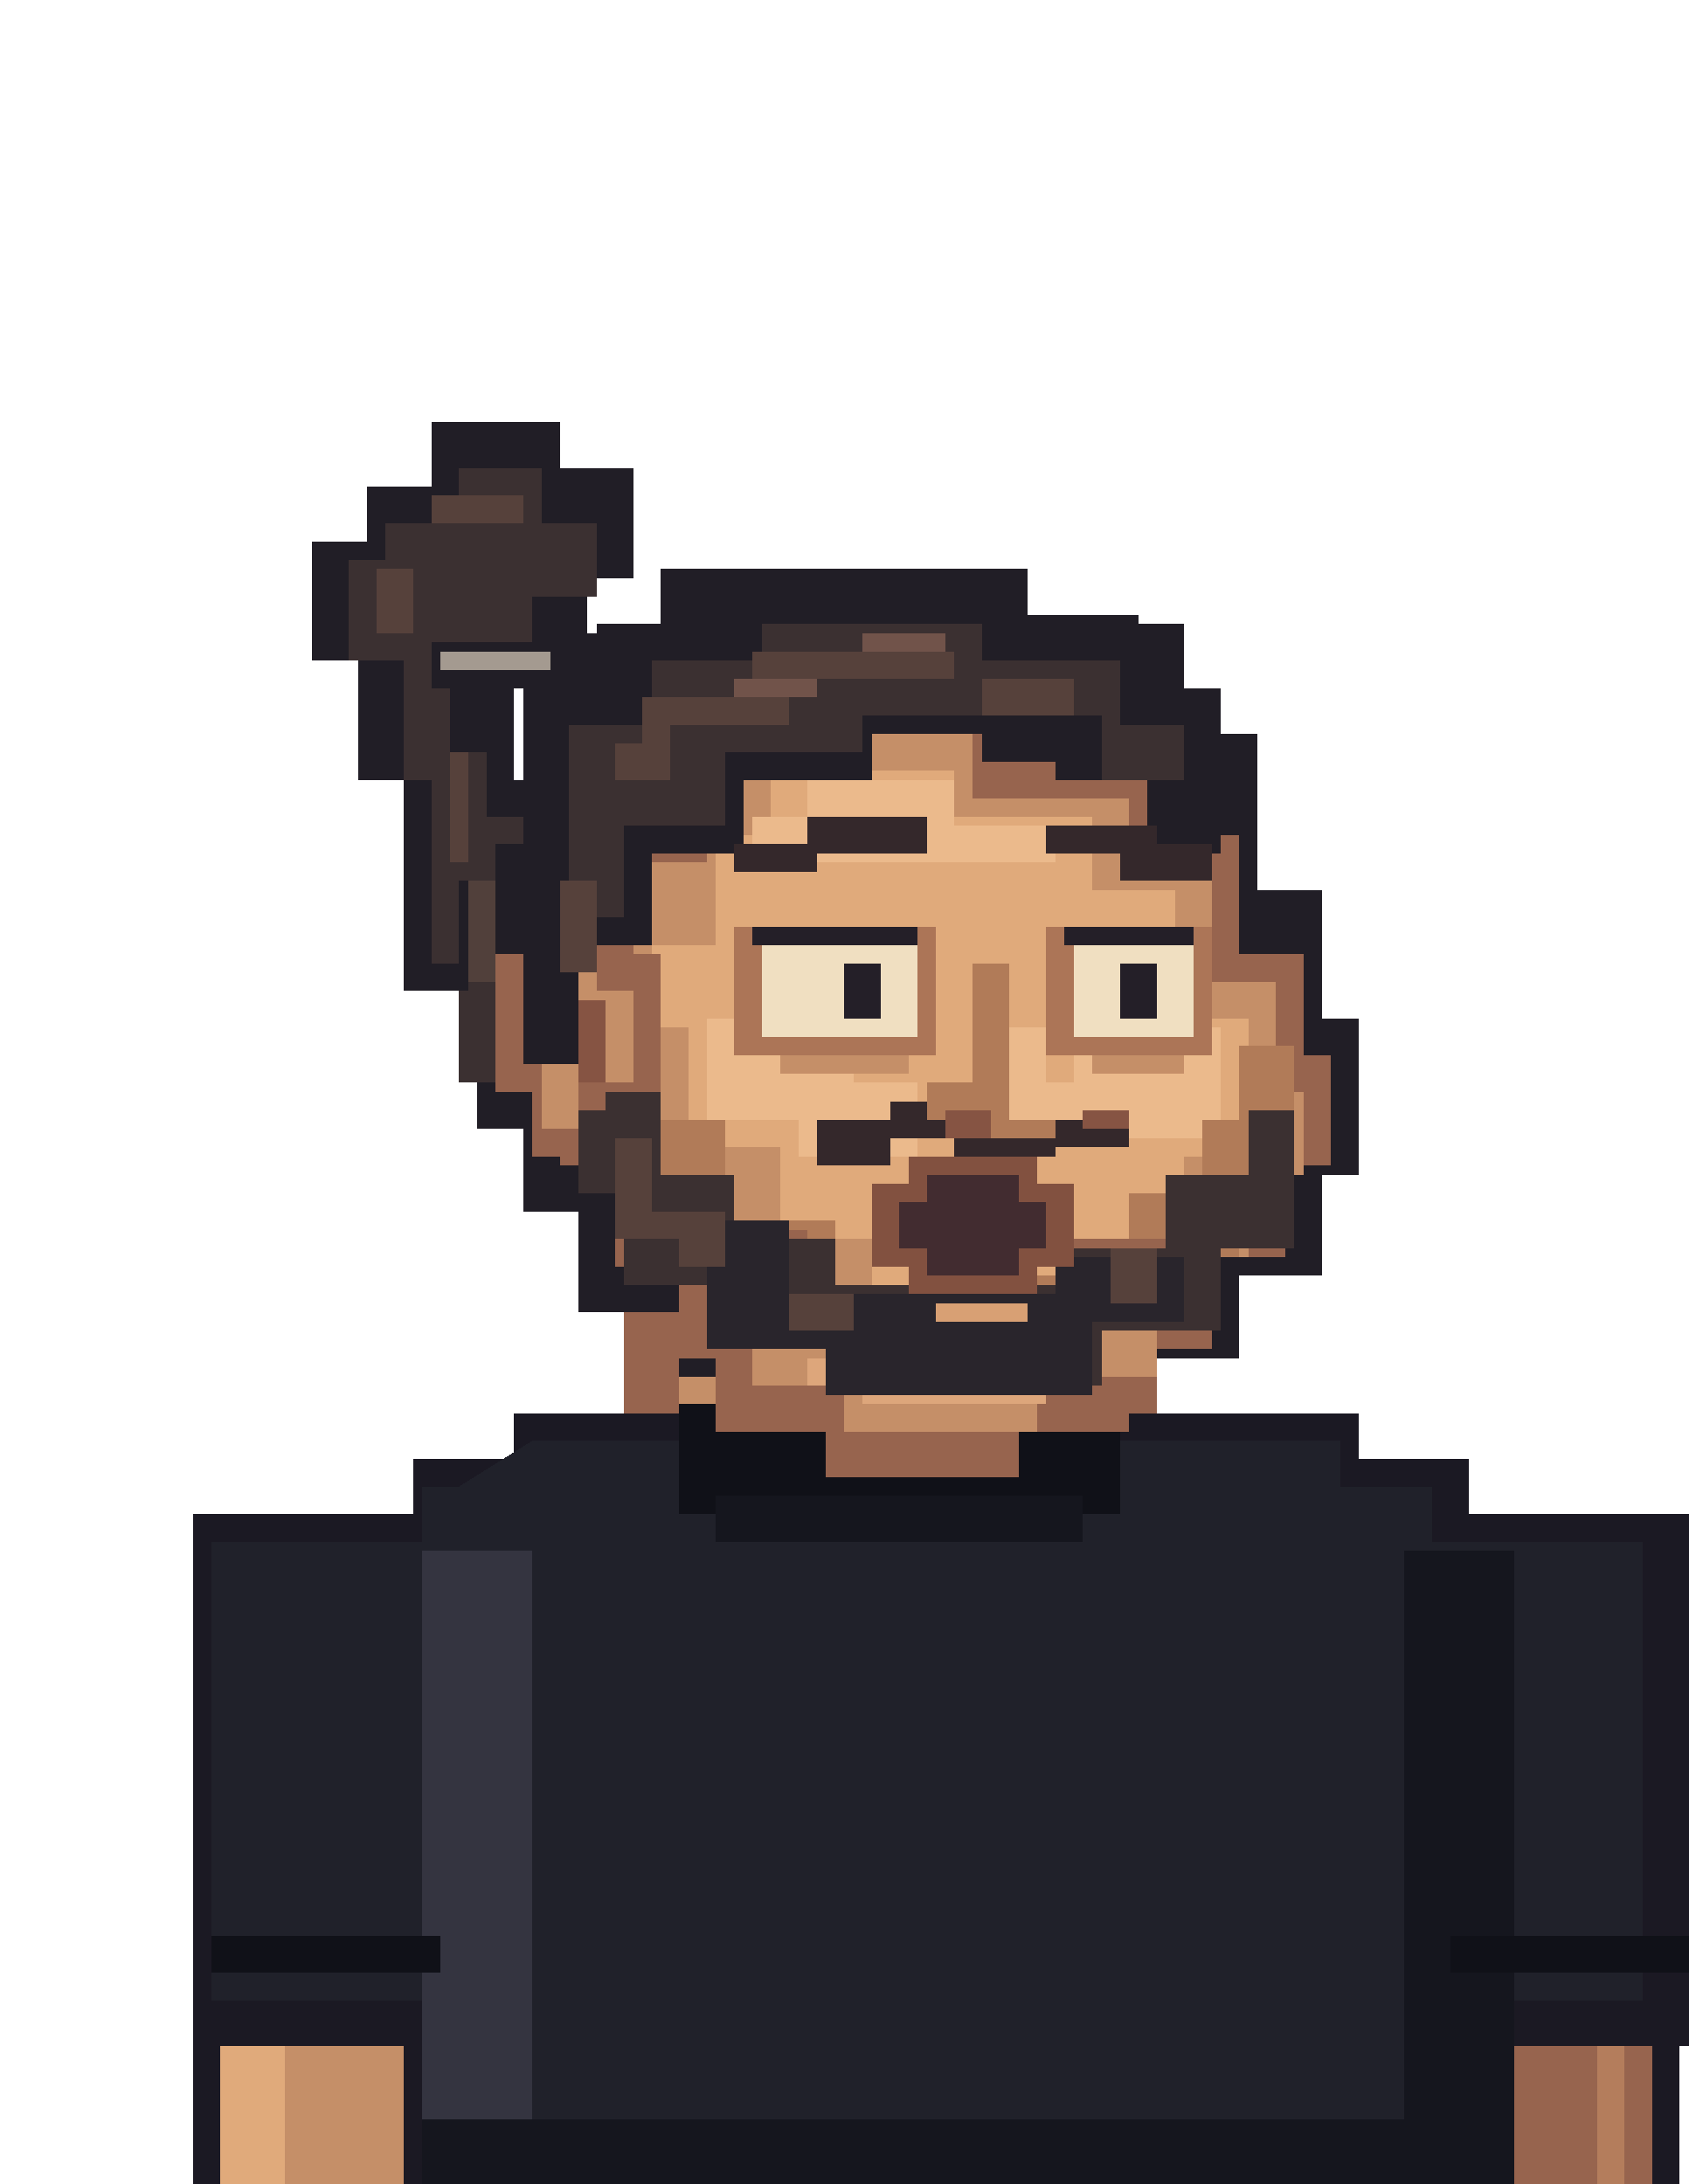
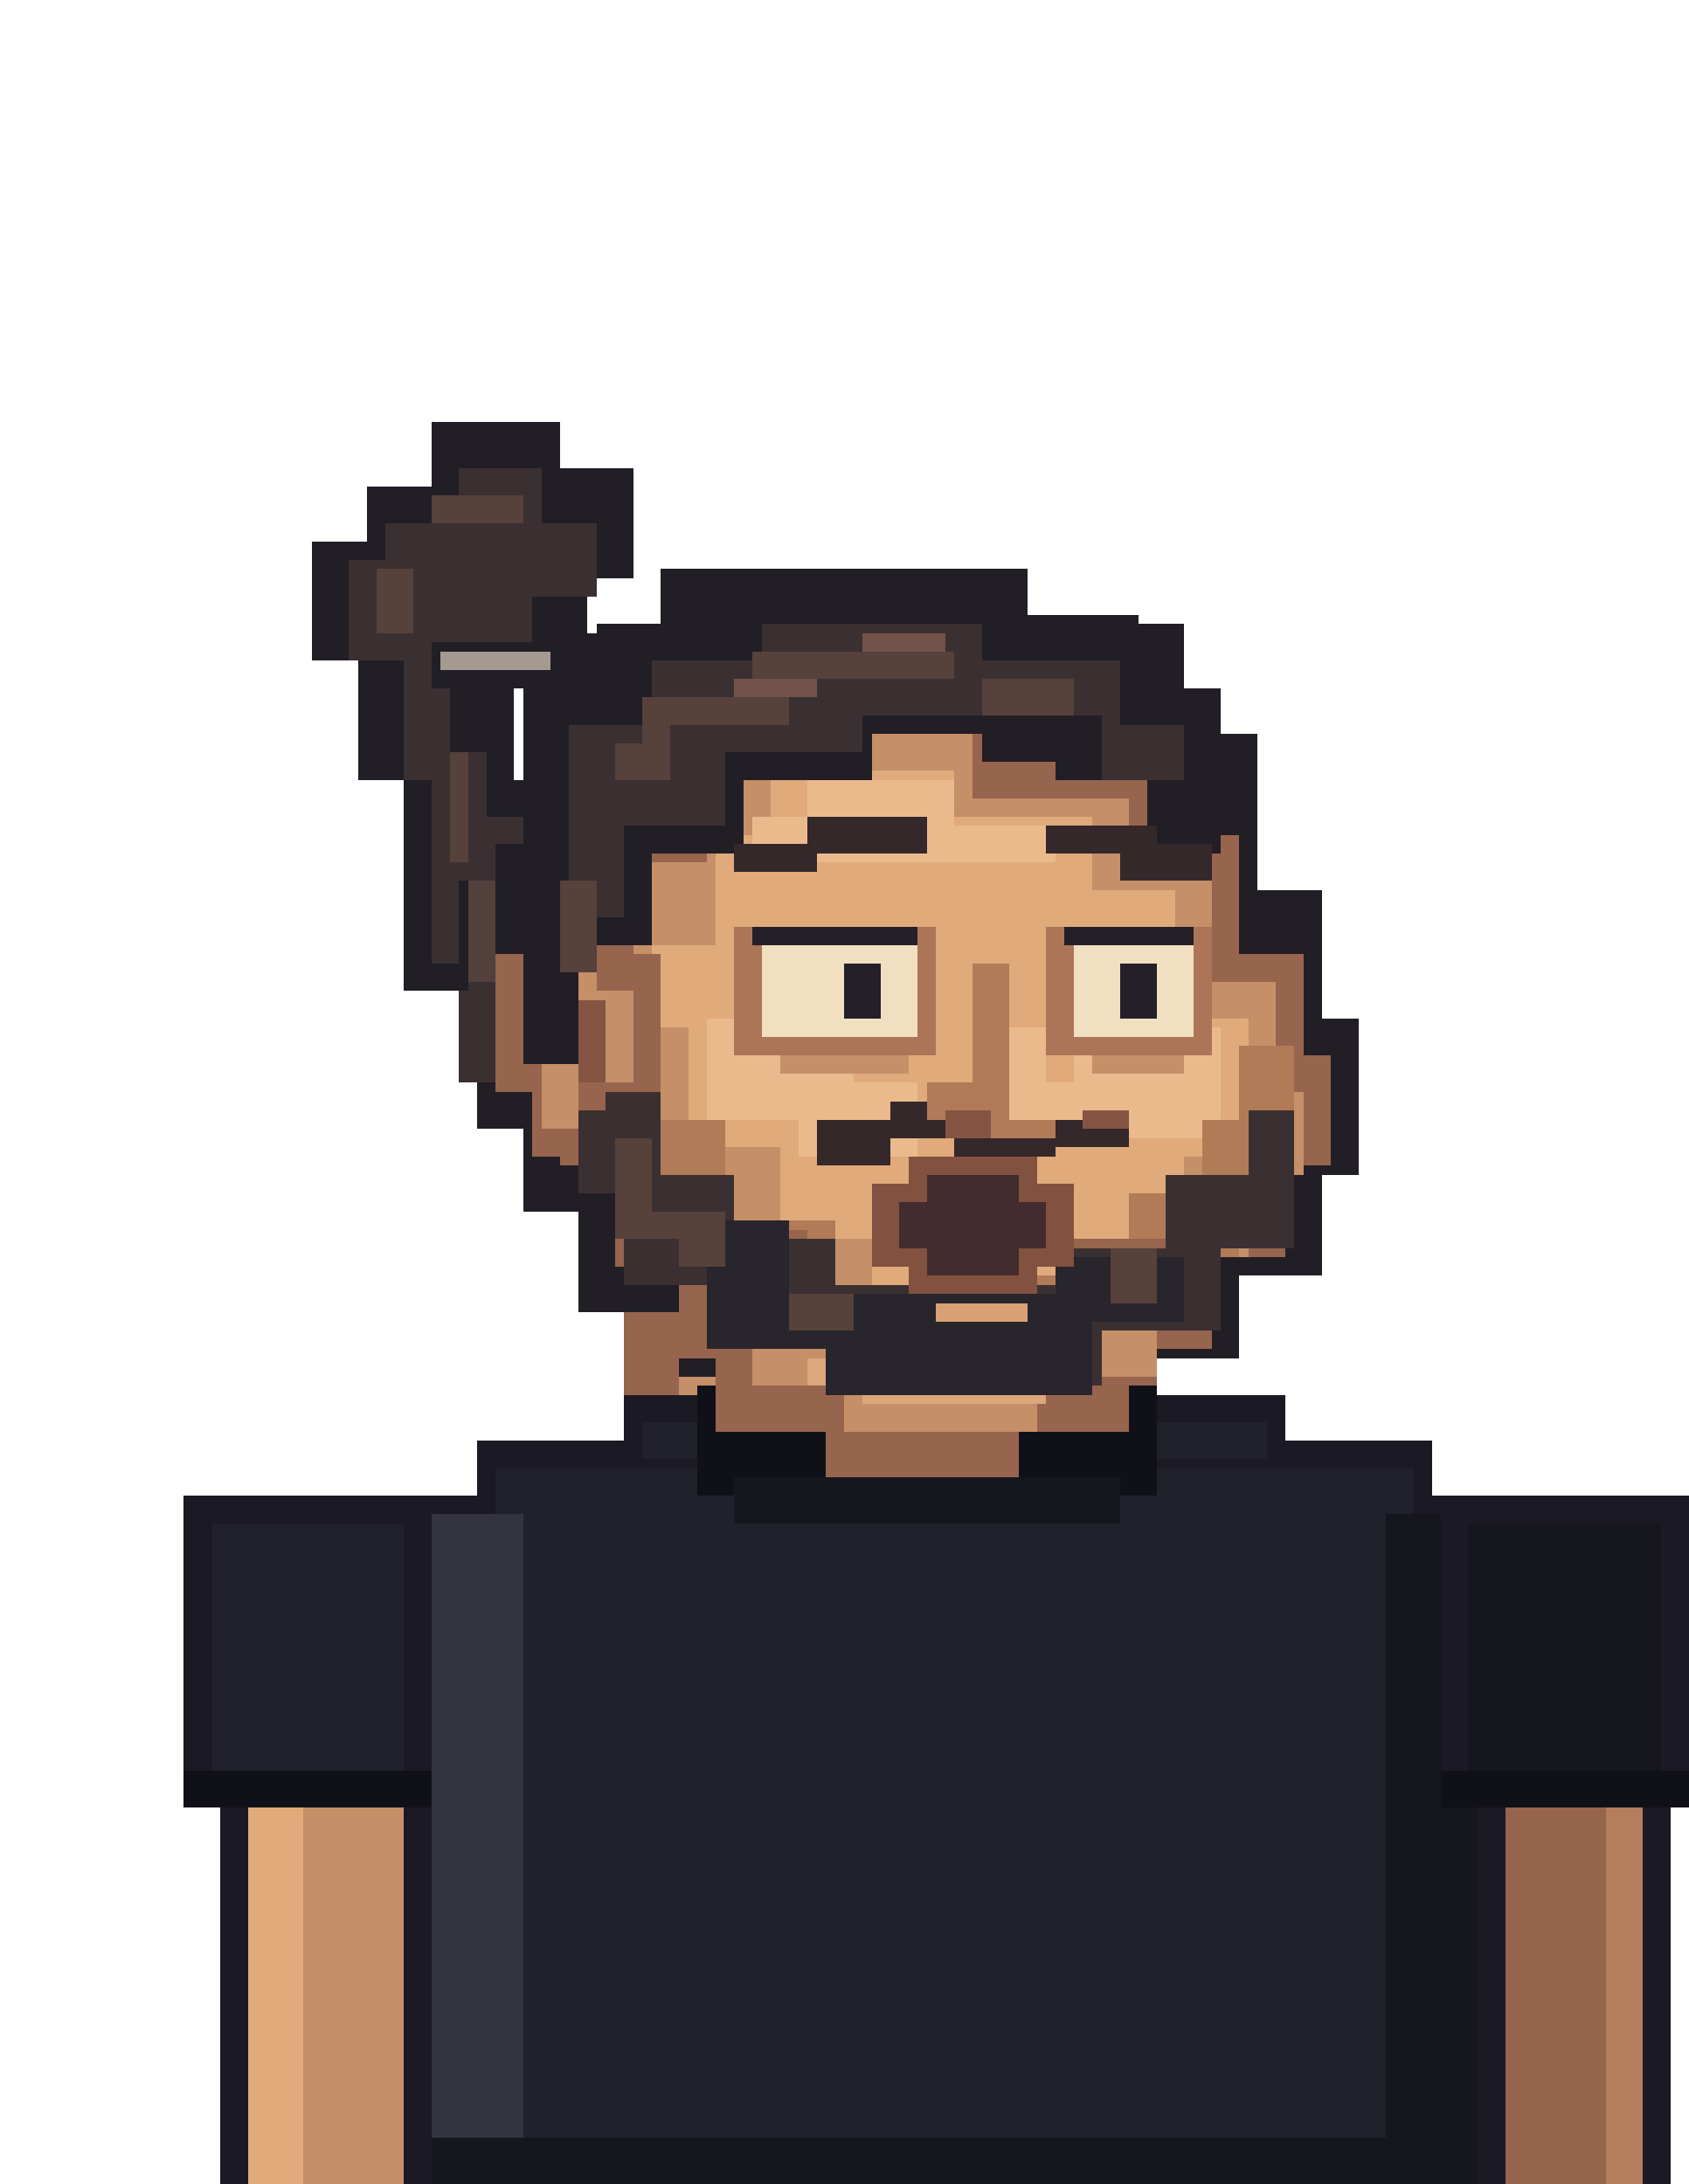
<svg xmlns="http://www.w3.org/2000/svg" width="552" height="714" viewBox="-12 -38 184 238" shape-rendering="crispEdges" data-expression="surprised">
  <g id="neck" transform="translate(0 -20)">
    <path fill="#97644e" d="M56 118h58v24h7v16H49v-16h7z" />
    <path fill="#c58f68" d="M62 126h45v17h7v8H56v-8h6z" />
    <path fill="#dda67b" d="M66 134h35v10h7v3H66z" />
  </g>
  <g id="casual-body">
-     <path fill="#1b1923" d="M9 127h26v77H9zM145 127h26v77h-26z" />
-     <path fill="#c58f68" d="M12 129h20v75H12z" />
-     <path fill="#e0aa7b" d="M12 129h7v75h-7z" />
-     <path fill="#97644e" d="M148 129h20v75h-20z" />
-     <path fill="#b47d5c" d="M162 129h3v75h-3z" />
-     <path fill="#1b1923" d="M44 116h92v5h12v6h24v58h-26v23H33v-23H9v-58h24v-6h11z" />
-     <path fill="#20212a" d="M46 119h88v5h10v6h23v50h-26v21H34v-21H11v-50h23v-6h4z" />
-     <path fill="#343440" d="M34 131h12v62H34z" />
-     <path fill="#15161e" d="M141 131h12v62h-12z" />
-     <path fill="#15161e" d="M34 193h119v9H34z" />
-     <path fill="#101118" d="M11 173h25v4H11zM146 173h26v4h-26z" />
-     <path fill="#101118" d="M62 115h48v12H62z" />
-     <path fill="#15161e" d="M66 125h40v5H66z" />
+     <path fill="#1b1923" d="M12 150h24v54H12zM146 150h24v54h-24z" />
+     <path fill="#c58f68" d="M15 154h18v50H15z" />
+     <path fill="#e0aa7b" d="M15 154h6v50h-6z" />
+     <path fill="#97644e" d="M149 154h18v50h-18z" />
+     <path fill="#b47d5c" d="M163 154h4v50h-4z" />
+     <path fill="#1b1923" d="M56 114h72v5h-72zM40 119h104v6H40zM32 125h120v79H32z" />
+     <path fill="#20212a" d="M58 117h68v4H58zM42 122h100v5H42zM35 127h114v74H35z" />
+     <path fill="#343440" d="M35 127h10v74H35z" />
+     <path fill="#15161e" d="M139 127h10v74h-10z" />
+     <path fill="#15161e" d="M35 195h114v6H35z" />
+     <path fill="#1b1923" d="M8 125h27v33H8zM145 125h27v33h-27z" />
+     <path fill="#20212a" d="M11 128h21v27H11z" />
+     <path fill="#15161e" d="M148 128h21v27h-21z" />
+     <path fill="#101118" d="M8 155h27v4H8zM145 155h27v4h-27z" />
+     <path fill="#101118" d="M64 113h50v12H64z" />
+     <path fill="#15161e" d="M68 123h42v5H68z" />
  </g>
  <g id="hair-back" transform="translate(0 -38)">
    <path fill="#211e26" d="M45 69h15v-7h40v6h17v12h8v27h-7v16h-9v7H51v-7H40v-17h-5V85h10z" />
    <path fill="#3b3031" d="M39 89h7v15h-4v14h-4v-14h-3V96h4zM111 82h7v23h-5v15h-6v-9h4z" />
    <path fill="#51403b" d="M39 96h3v11h-3z" />
  </g>
  <g id="ponytail" transform="translate(0 -38)">
    <path fill="#211e26" d="M28 53h7v-7h14v5h8v12h-5v10h-8v16h-5v19h-7V85h-5V72h-5V59h6z" />
    <path fill="#3b3031" d="M30 57h8v-6h9v6h6v8h-7v8h-9v12h-5V72h-6V61h4zM35 82h6v14h-3v9h-3z" />
    <path fill="#56413b" d="M35 54h10v3H35zM29 62h4v7h-4zM37 82h2v12h-2z" />
    <path fill="#211e26" d="M35 70h14v5H35z" />
    <path fill="#a49a90" d="M36 71h12v2H36z" />
  </g>
  <g id="head" transform="translate(0 -38)">
    <path fill="#211e26" d="M57 73h40v4h17v8h11v12h7v14h4v17h-4v11h-9v9h-14v6H76v-4H62v-7H51v-11h-6v-14h-3V99h6V85h9z" />
    <path fill="#97644e" d="M60 78h35v5h18v8h10v13h7v11h3v12h-5v10h-9v8h-13v5H78v-5H65v-7H55v-11h-6v-13h-3v-13h6V89h8z" />
    <path fill="#c58f68" d="M65 80h29v7h17v8h9v12h7v12h3v9h-6v9h-12v8H80v-5H68v-9H58v-12h-6v-15h5V94h8z" />
    <path fill="#e0aa7b" d="M72 84h20v5h15v8h9v14h8v15h-7v9h-13v5H83v-5H73v-10H63v-13h-4v-9h7V91h6z" />
    <path fill="#ebba8c" d="M76 85h16v5h11v4H70v-5h6zM65 111h16v7h7v8H75v-4H65zM105 112h16v12h-16z" />
    <path fill="#b17b58" d="M52 109h7v13h8v11h12v8H68v-6H58v-10h-6zM123 114h6v14h-6v9h-12v7h-11v-5h11v-9h8v-8h4z" />
  </g>
  <g id="double-chin" transform="translate(0 -38)">
    <path fill="#97644e" d="M62 134h14v8h28v-7h16v12h-9v9H99v5H78v-5H66v-8h-4z" />
    <path fill="#c58f68" d="M67 139h9v8h28v-6h10v9h-13v6H80v-5H70v-6h-3z" />
    <path fill="#dda67b" d="M76 148h26v5H82v-2h-6z" />
    <path fill="#ad7658" d="M72 143h7v3h23v-3h6v6H79v-2h-7z" />
  </g>
  <g id="ears" transform="translate(0 -38)">
    <path fill="#97644e" d="M46 99h9v5h5v16h-5v6h-9v-7h-4v-15h4z" />
    <path fill="#c58f68" d="M47 103h6v5h4v10h-6v5h-4z" />
    <path fill="#e0aa7b" d="M47 104h3v7h-3z" />
    <path fill="#865443" d="M51 109h3v9h-3z" />
  </g>
  <g id="hair-front" transform="translate(0 -38)">
    <path fill="#211e26" d="M45 90V76h8v-8h14v-5h30v4h15v8h9v18h-7v-8h-11v-5H83v5H69v8H59v10h-8v13h-6v-14h-3V92h3z" />
    <path fill="#3b3031" d="M50 79h9v-7h12v-4h24v4h15v7h7v6h-9v-7H82v4H67v8H56v10h-6z" />
    <path fill="#56413b" d="M58 76h12v-5h22v3H74v5H61v6h-6v-4h3zM95 74h10v4H95zM49 96h4v10h-4z" />
    <path fill="#71534a" d="M68 74h9v2h-9zM82 69h9v2h-9z" />
  </g>
  <g id="facial-hair" transform="translate(0 -38)">
    <path fill="#3b3031" d="M54 119h6v9h8v7h11v5h24v-4h12v-8h9v-7h5v15h-8v9h-13v6H78v-4H65v-7H56v-10h-5v-9h3z" />
    <path fill="#29252c" d="M65 133h9v8h29v-4h14v7h-10v8H78v-5H65z" />
    <path fill="#56413b" d="M55 124h4v8h8v6h-5v-3h-7zM74 141h7v4h-7zM109 136h5v6h-5z" />
    <path fill="#34282b" d="M77 122h8v-2h9v2h8v-1h9v4h-8v1H92v-2h-7v3h-8z" />
  </g>
  <g id="expression-brows" transform="translate(0 -38)">
    <path fill="#34282b" d="M68 92h8v-3h13v4H77v2h-9zM102 90h12v2h6v4h-10v-3h-8z" />
  </g>
  <g id="expression-eyes" transform="translate(0 -38)">
    <path fill="#ac7557" d="M68 101h22v14H68zM102 101h18v14h-18z" />
    <path fill="#f0dfc1" d="M71 103h17v10H71zM105 103h13v10h-13z" />
    <path fill="#241f28" d="M80 105h4v6h-4zM110 105h4v6h-4zM70 101h18v2H70zM104 101h14v2h-14z" />
    <path fill="#c58f68" d="M73 115h14v2H73zM107 115h10v2h-10z" />
  </g>
  <g id="nose" transform="translate(0 -38)">
    <path fill="#b17b58" d="M94 105h4v13h5v6h-9v-2h-5v-4h5z" />
    <path fill="#ebba8c" d="M98 112h4v6h7v4H98z" />
    <path fill="#865443" d="M91 121h5v3h-5zM106 121h5v2h-5z" />
  </g>
  <g id="expression-mouth" transform="translate(0 -38)">
    <path fill="#825140" d="M87 126h14v3h4v9h-4v3H87v-3h-4v-9h4z" />
    <path fill="#422c30" d="M89 128h10v3h3v5h-3v3H89v-3h-3v-5h3z" />
    <path fill="#d8a074" d="M90 142h10v2H90z" />
  </g>
</svg>
